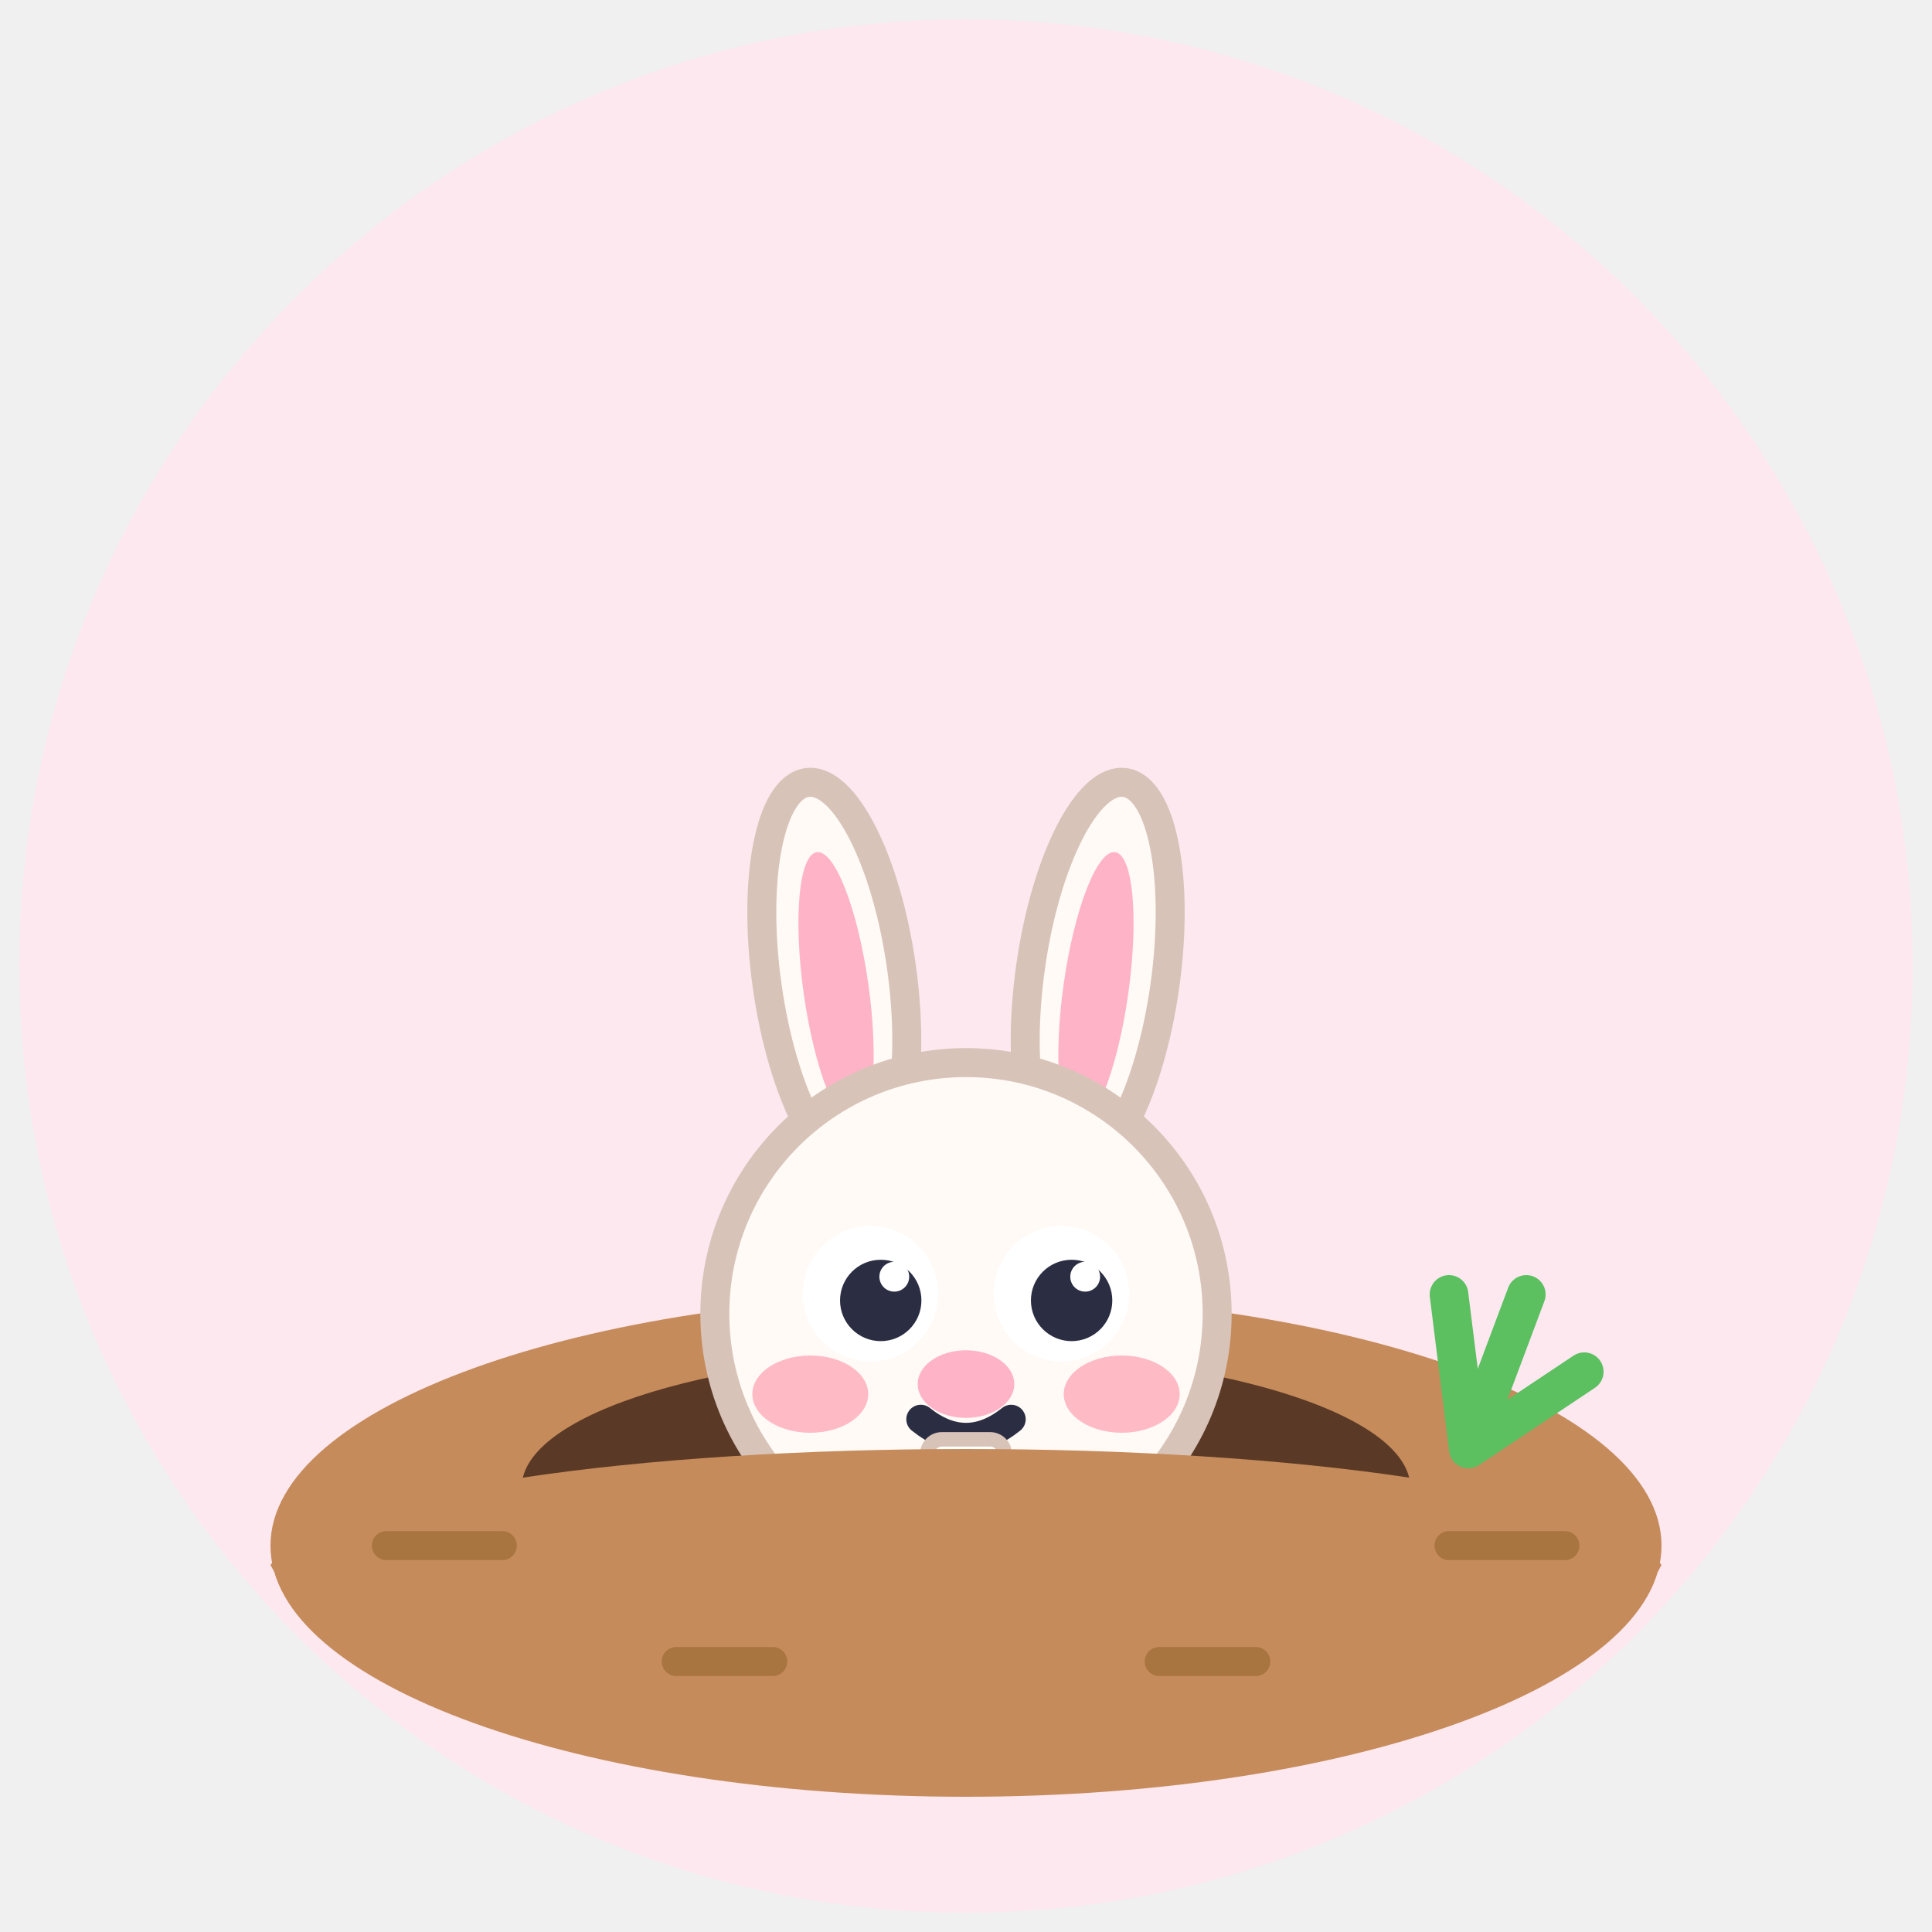
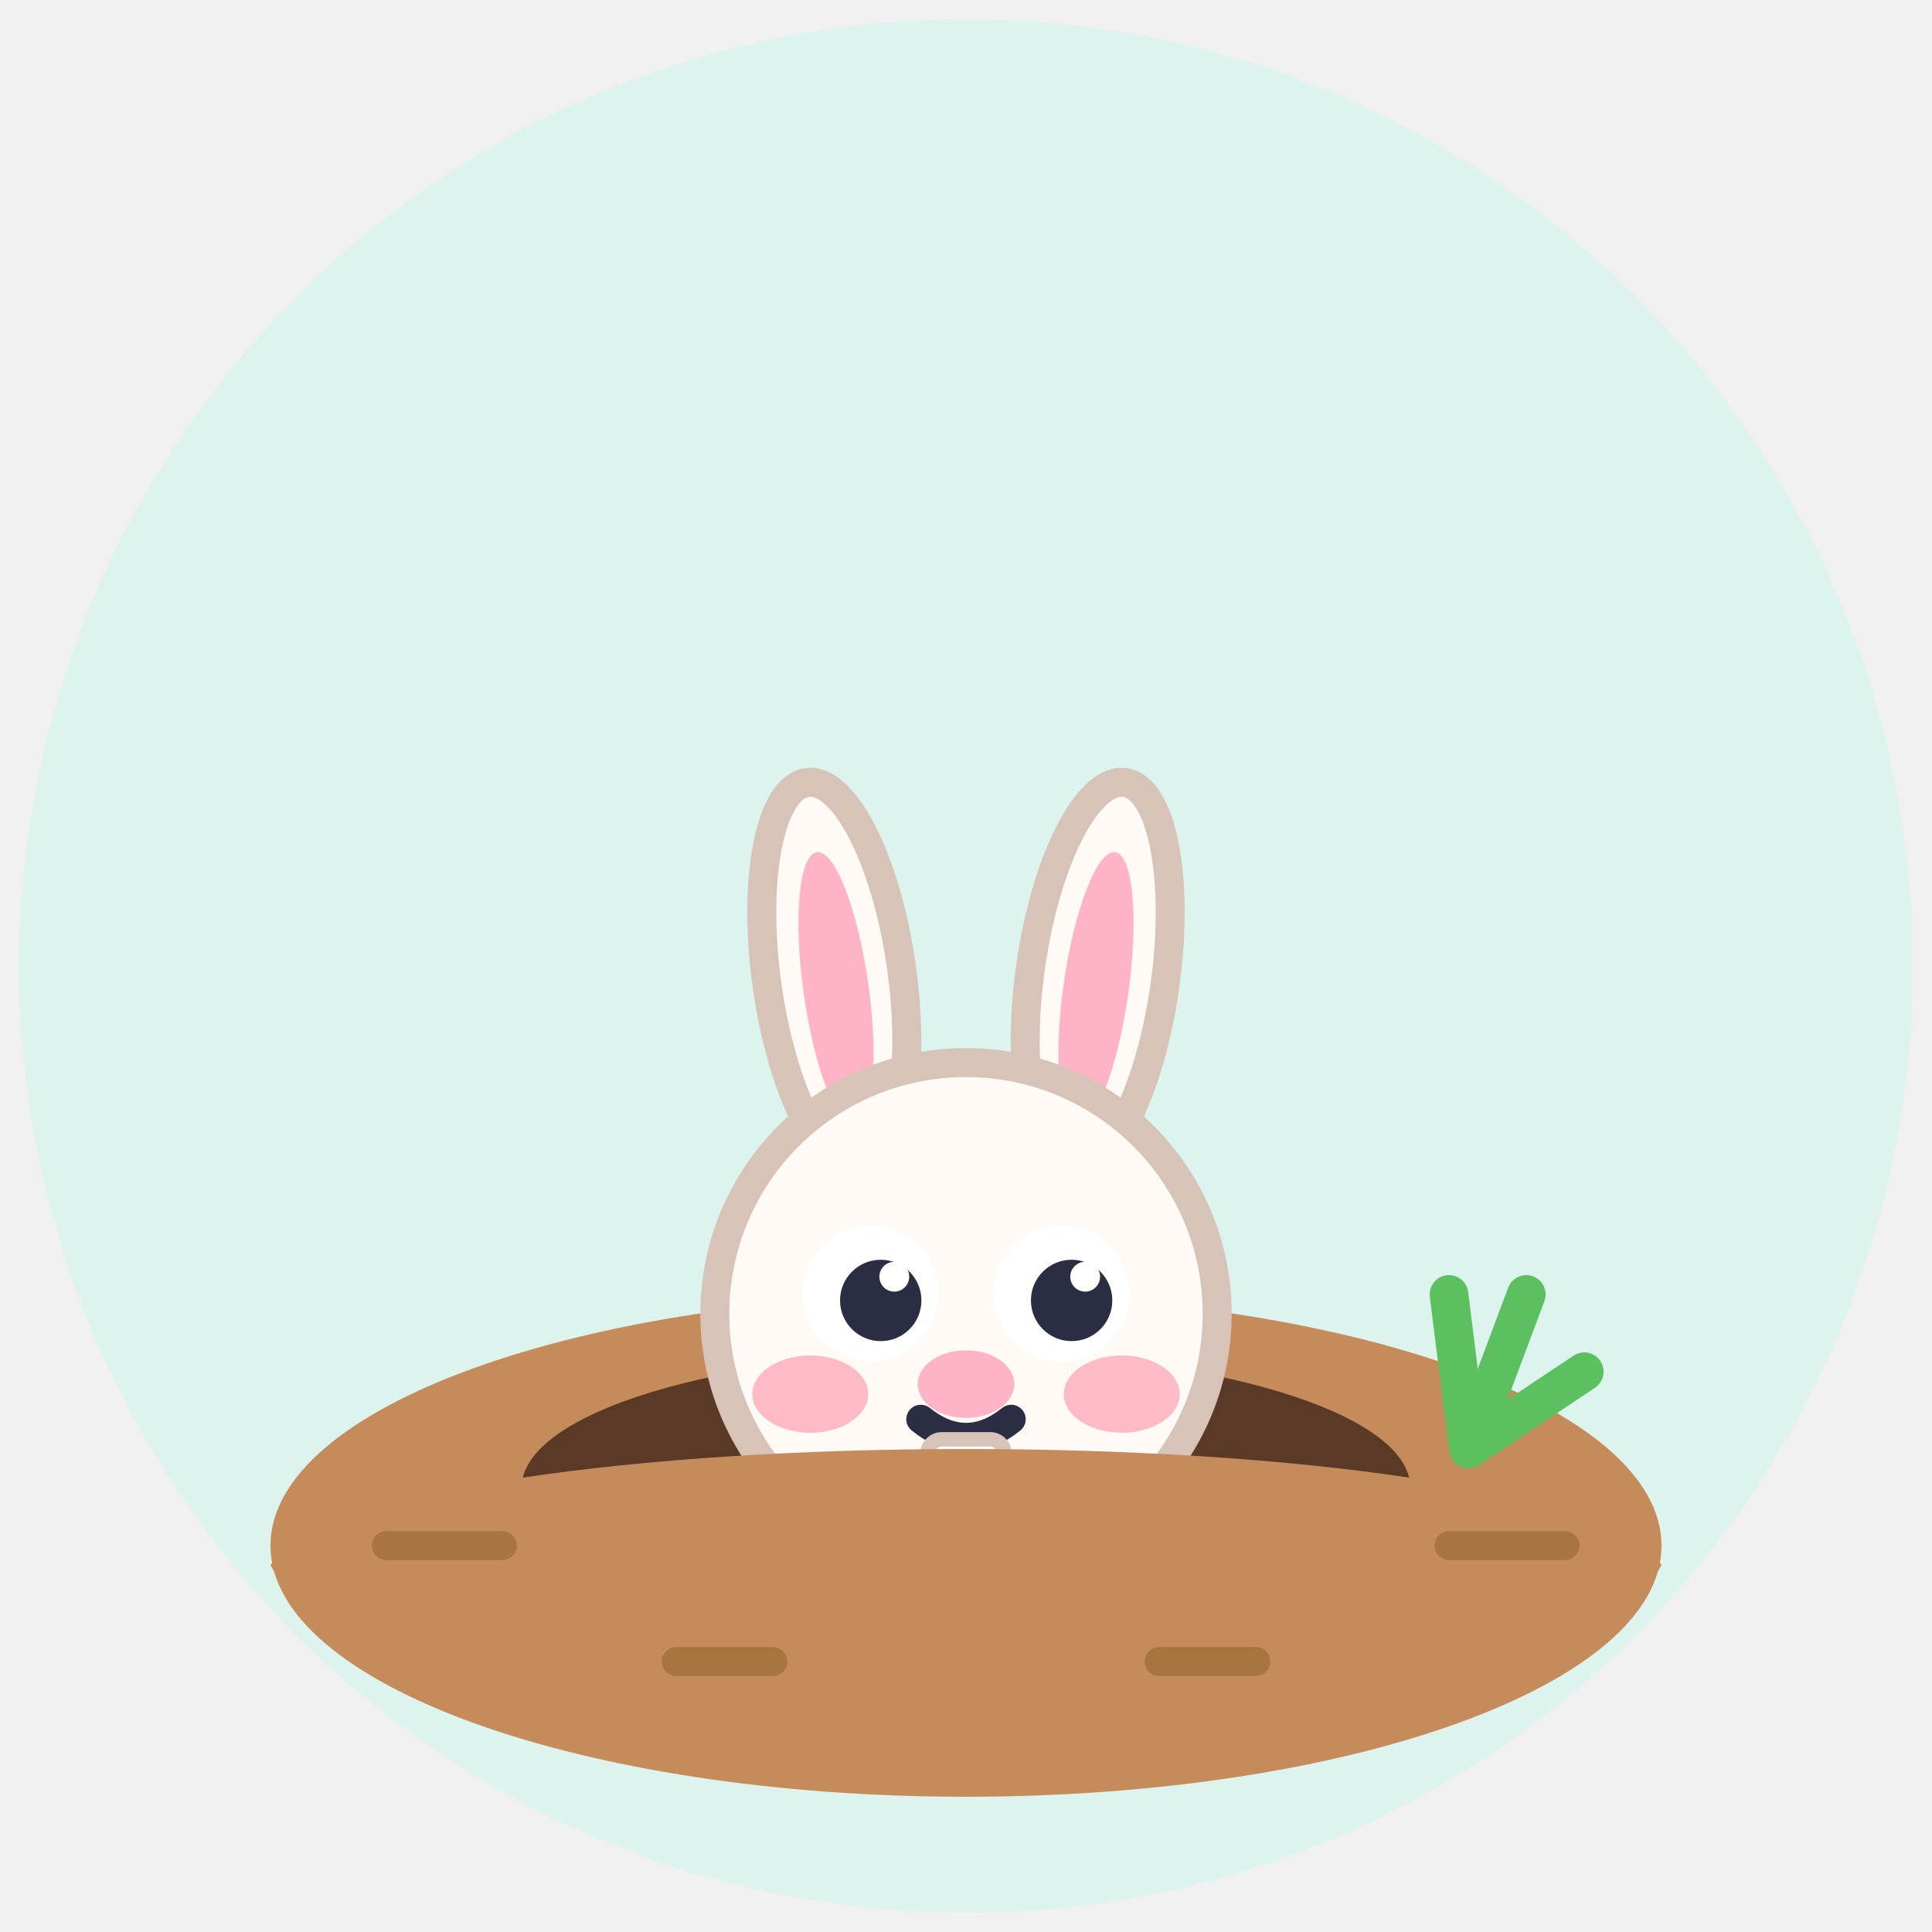
<svg xmlns="http://www.w3.org/2000/svg" viewBox="0 0 200 200" role="img" aria-label="Tavşan: Yuvadaki yavru">
-   <circle cx="100" cy="100" r="98" fill="#fde8f0" />
+   <circle cx="100" cy="100" r="98" fill="#dcf3ee" />
  <ellipse cx="100" cy="160" rx="72" ry="26" fill="#c68b5b" />
  <ellipse cx="100" cy="154" rx="46" ry="14" fill="#5a3a26" />
  <ellipse cx="89.08" cy="100.9" rx="7.02" ry="20.28" fill="#fffaf6" stroke="#d8c3b8" stroke-width="3" transform="rotate(-8 89.08 120.4)" />
  <ellipse cx="89.08" cy="102.2" rx="3.38" ry="14.3" fill="#ffb3c6" transform="rotate(-8 89.08 120.4)" />
  <ellipse cx="110.92" cy="100.9" rx="7.02" ry="20.28" fill="#fffaf6" stroke="#d8c3b8" stroke-width="3" transform="rotate(8 110.92 120.4)" />
  <ellipse cx="110.92" cy="102.2" rx="3.38" ry="14.3" fill="#ffb3c6" transform="rotate(8 110.92 120.4)" />
  <circle cx="100" cy="136" r="26" fill="#fffaf6" stroke="#d8c3b8" stroke-width="3" />
  <circle cx="90.12" cy="133.92" r="7.02" fill="#fff" />
  <circle cx="91.173" cy="134.622" r="4.212" fill="#2b2d42" />
  <circle cx="92.577" cy="132.165" r="1.544" fill="#fff" />
  <circle cx="109.88" cy="133.92" r="7.02" fill="#fff" />
  <circle cx="110.933" cy="134.622" r="4.212" fill="#2b2d42" />
  <circle cx="112.337" cy="132.165" r="1.544" fill="#fff" />
  <ellipse cx="83.88" cy="144.32" rx="6" ry="4" fill="#ff9fb0" opacity=".7" />
  <ellipse cx="116.12" cy="144.32" rx="6" ry="4" fill="#ff9fb0" opacity=".7" />
  <ellipse cx="100" cy="143.28" rx="5" ry="3.5" fill="#ffb3c6" />
  <path d="M95.32 146.92 Q100 150.664 104.68 146.92" fill="none" stroke="#2b2d42" stroke-width="3" stroke-linecap="round" />
  <rect x="96" y="149" width="8" height="7" rx="1.5" fill="#fff" stroke="#d8c3b8" stroke-width="1.5" />
  <path d="M28 162 C40 146 160 146 172 162 C160 186 40 186 28 162Z" fill="#c68b5b" />
  <path d="M40 160 h12 M150 160 h12 M70 172 h10 M120 172 h10" stroke="#a8743f" stroke-width="3" stroke-linecap="round" />
  <path d="M152 150 l6 -16 M152 150 l12 -8 M152 150 l-2 -16" stroke="#5cbf60" stroke-width="4" stroke-linecap="round" />
</svg>
